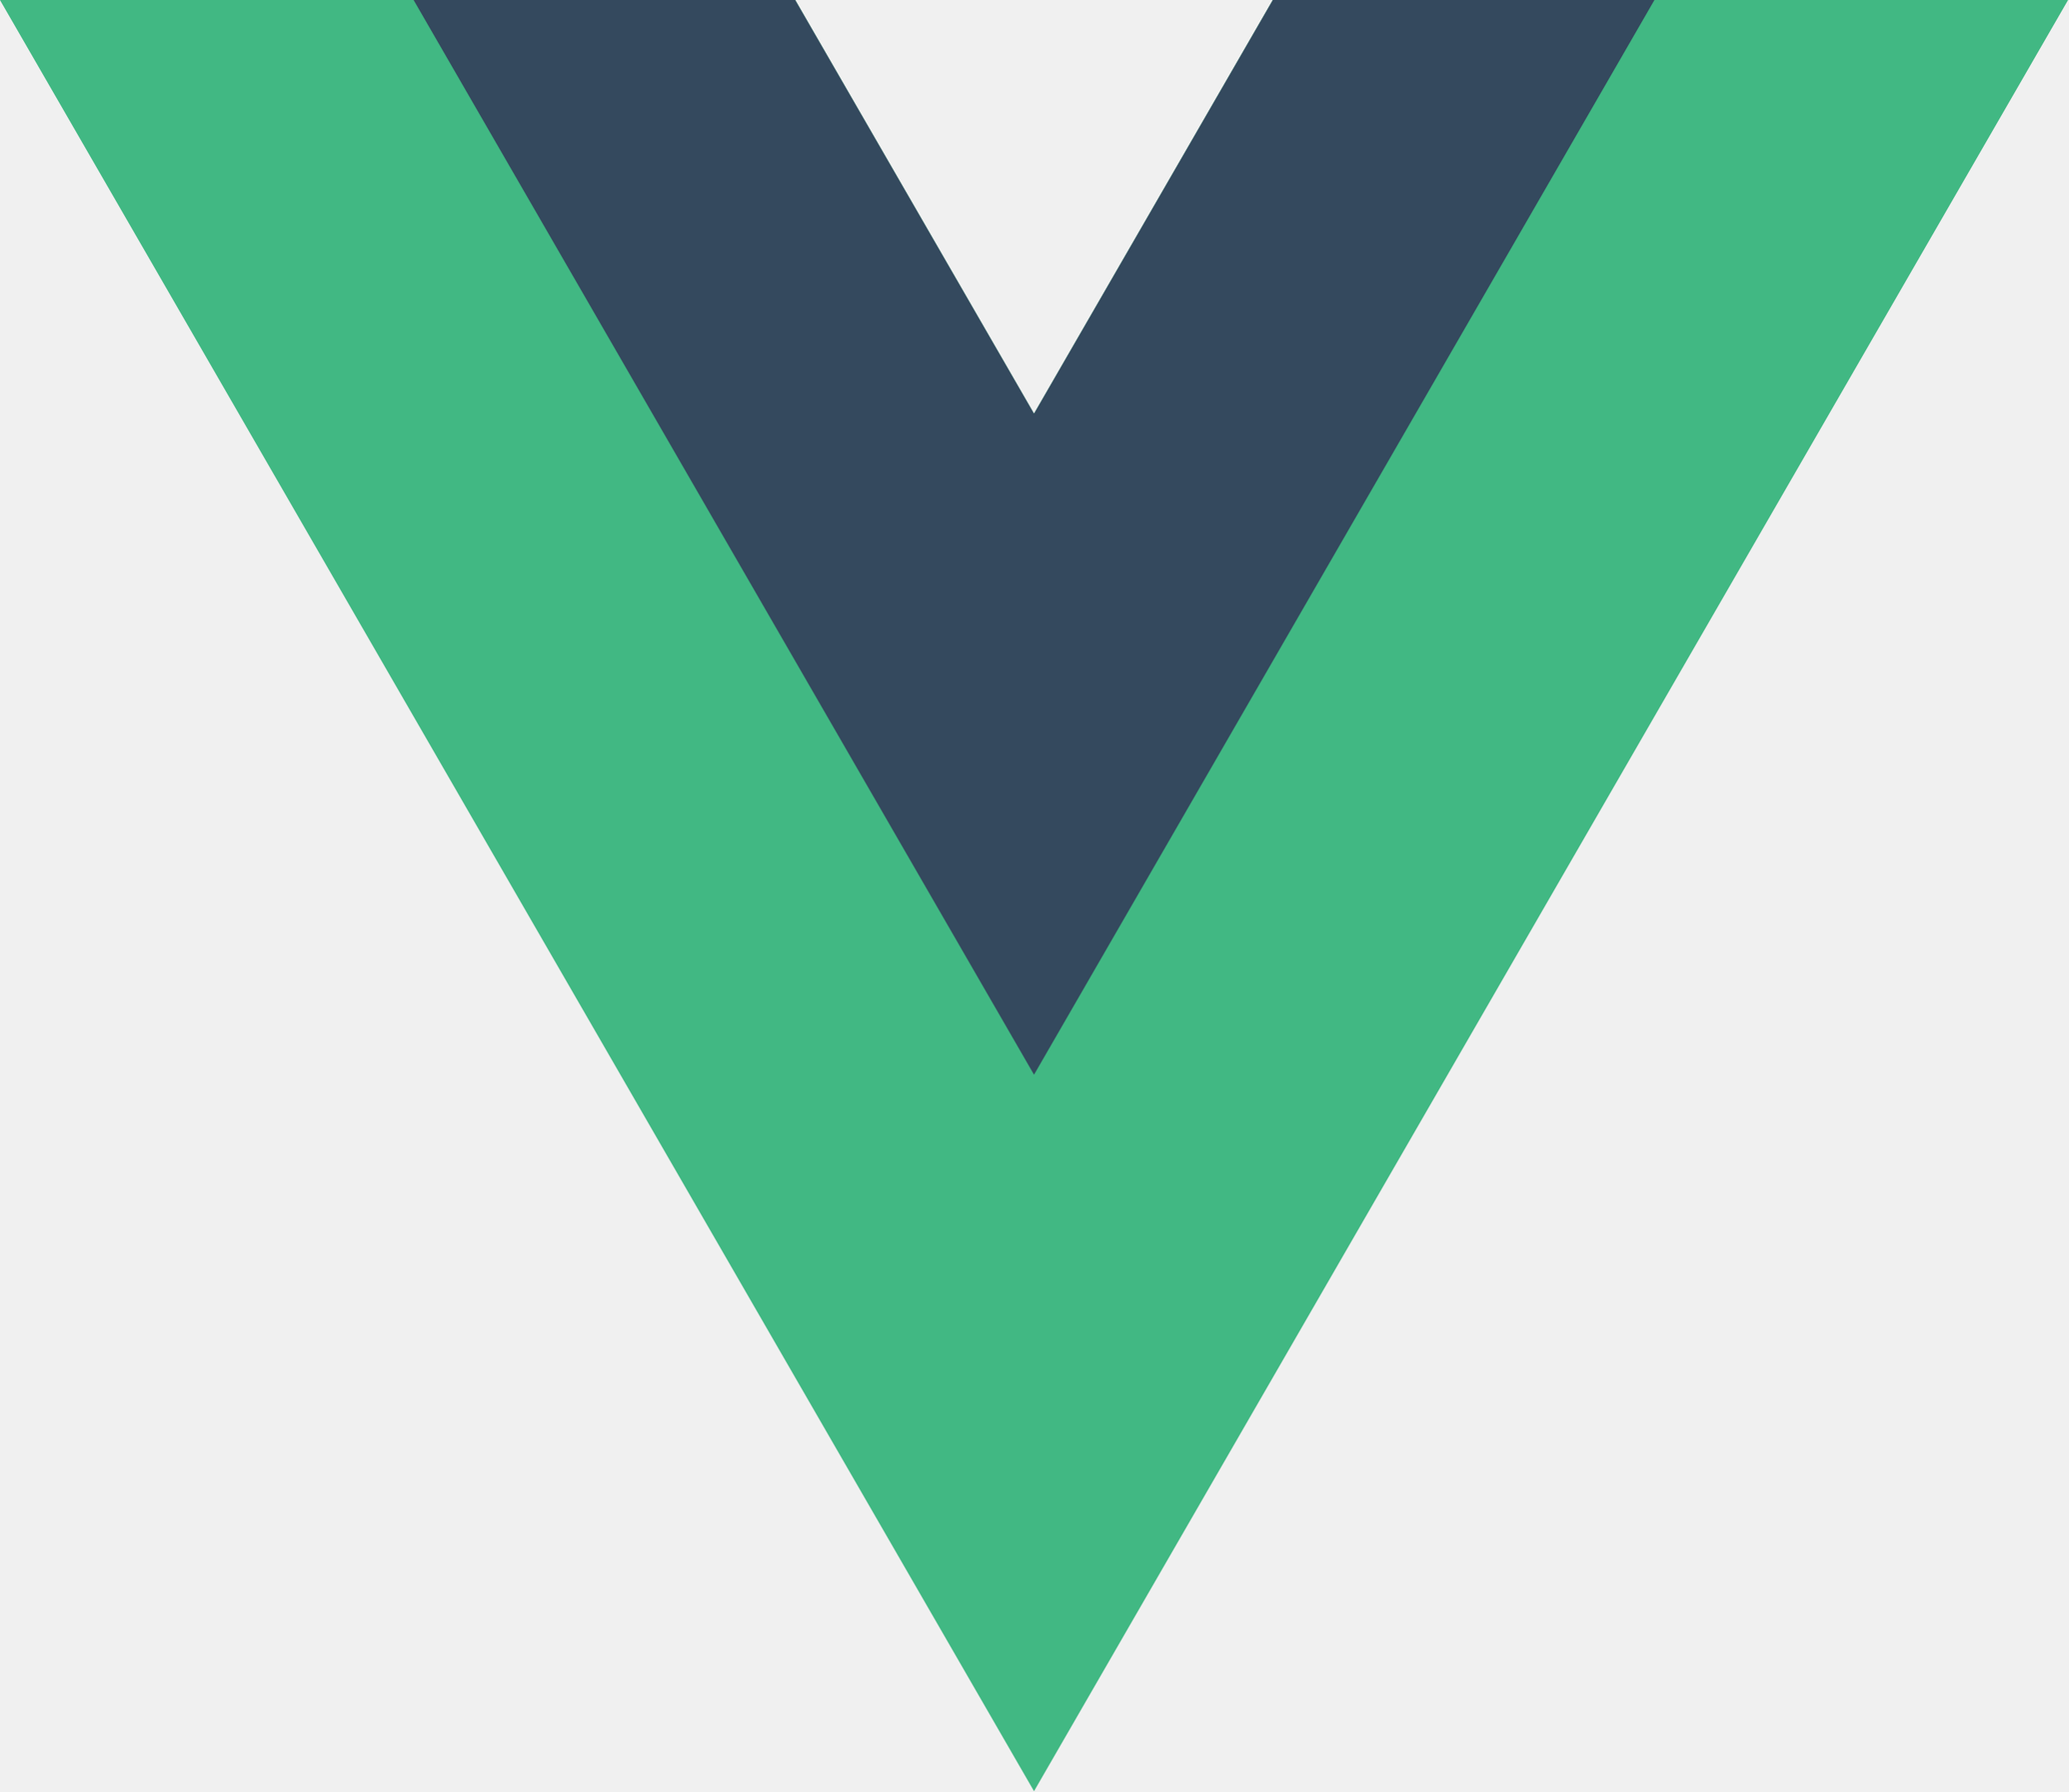
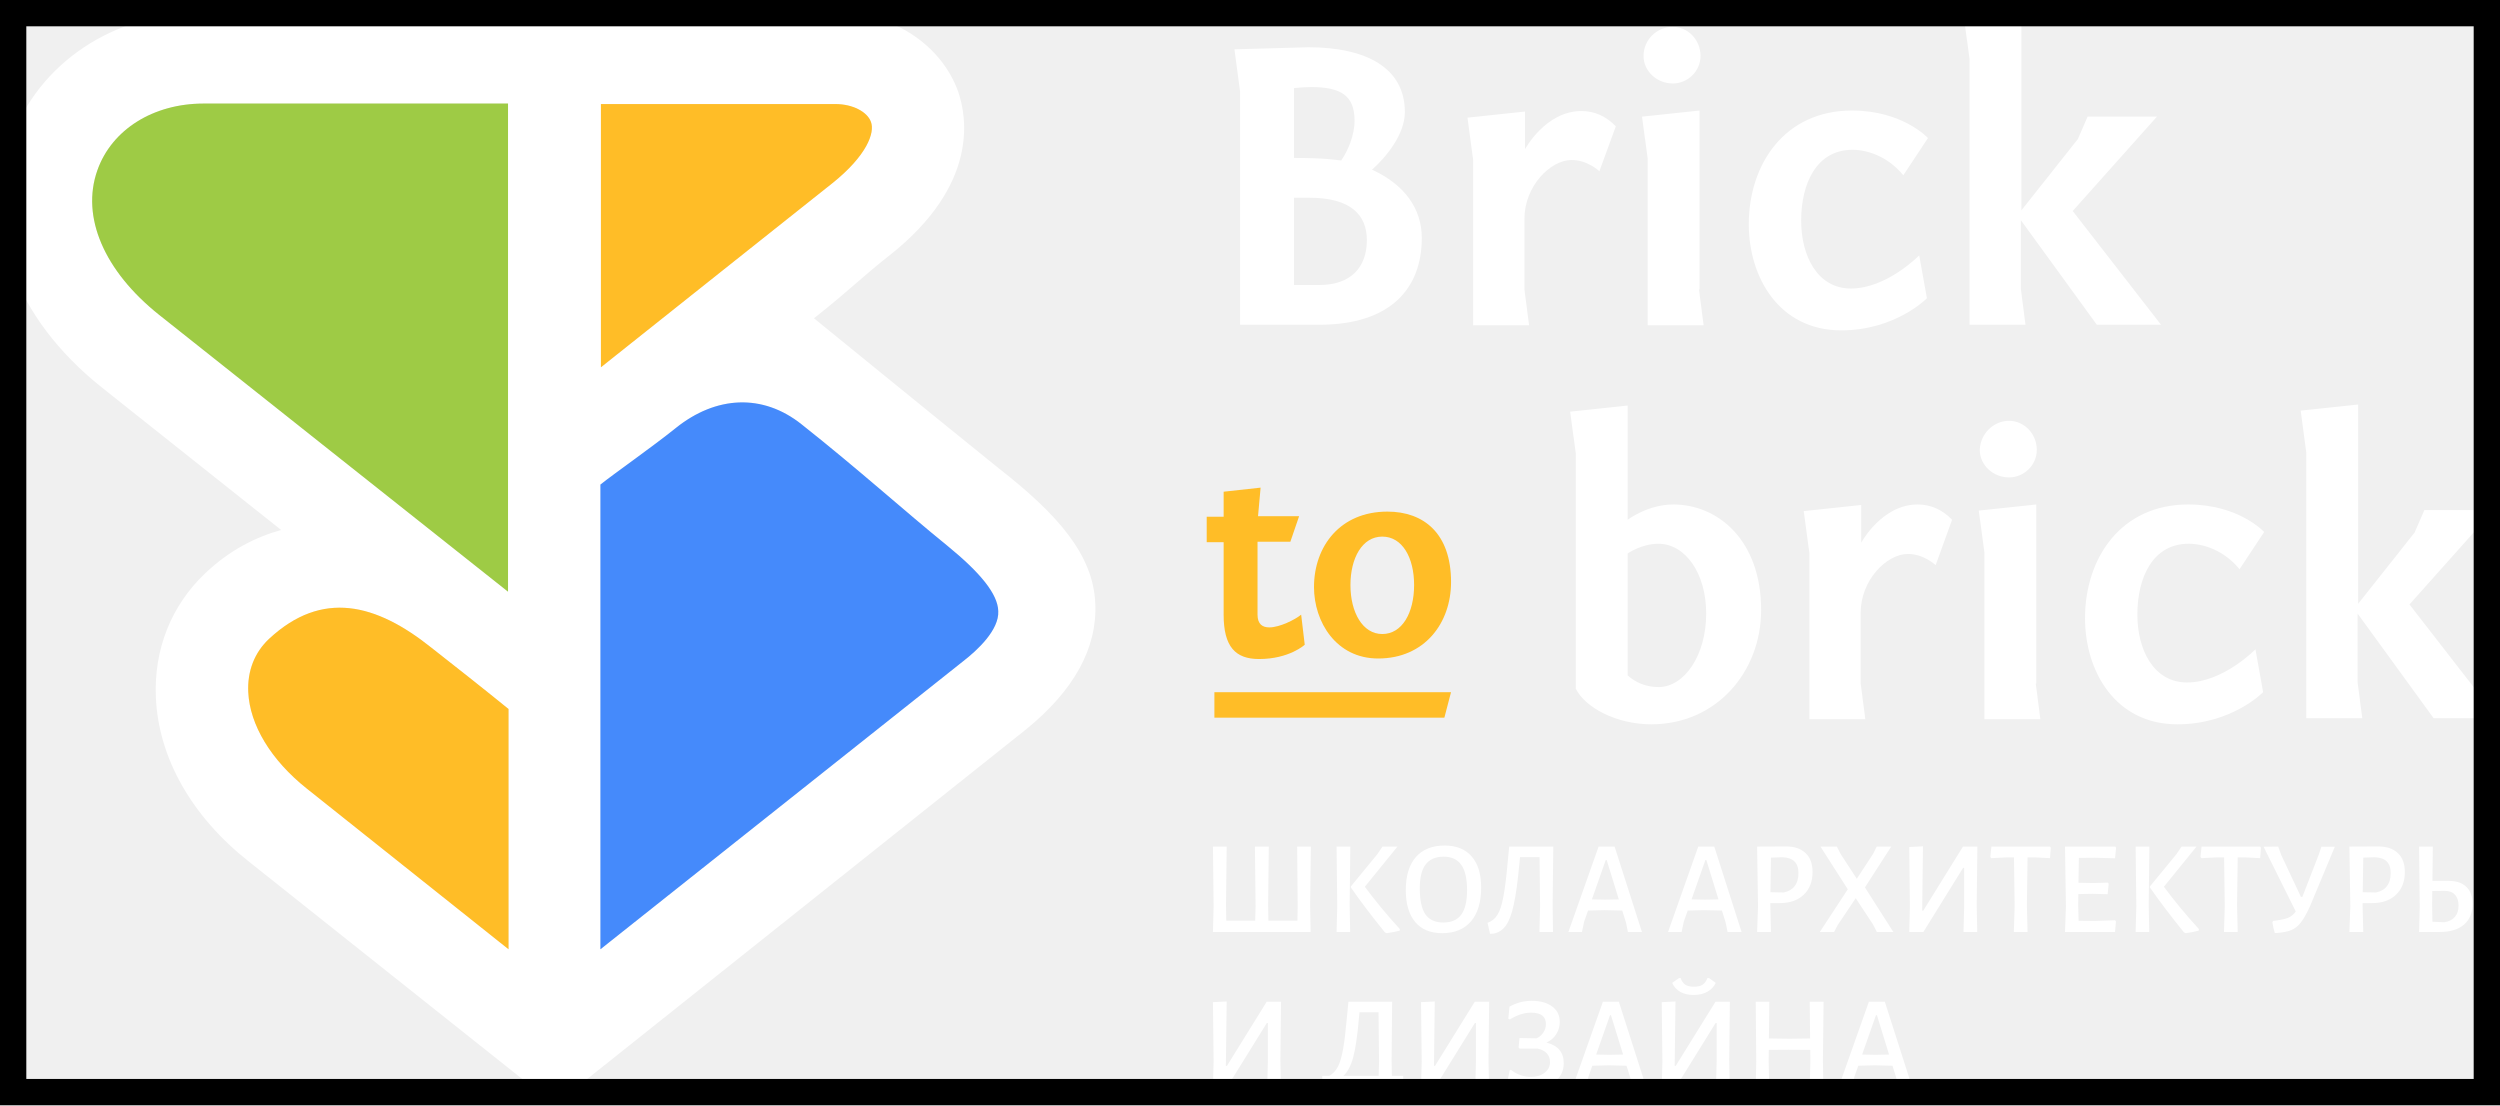
- <svg xmlns="http://www.w3.org/2000/svg" viewBox="0 0 261.76 226.69">
-   <path d="M161.096.001l-30.225 52.351L100.647.001H-.005l130.877 226.688L261.749.001z" fill="#41b883" />
-   <path d="M161.096.001l-30.225 52.351L100.647.001H52.346l78.526 136.01L209.398.001z" fill="#34495e" />
+ <svg xmlns="http://www.w3.org/2000/svg" width="95" height="42" viewBox="0 0 95 42" fill="none">
+   <g clip-path="url(#clip0_3107_472)">
+     <path d="M41.621 22.93C41.543 21.069 40.178 19.538 37.973 17.813C36.12 16.32 30.931 12.095 30.931 12.095C32.375 10.951 32.706 10.564 33.818 9.691C37.193 7.017 36.744 4.458 36.413 3.489C35.769 1.686 33.896 0.465 31.75 0.465H22.836H19.324H7.757C4.343 0.465 1.456 2.384 0.402 5.35C-0.729 8.567 0.558 12.076 3.855 14.712C5.318 15.875 7.952 17.968 10.683 20.139C9.707 20.41 8.712 20.914 7.796 21.787C6.508 23.008 5.845 24.674 5.923 26.497C6.02 28.784 7.269 31.013 9.454 32.738L21.08 41.984L38.988 27.718C40.802 26.245 41.699 24.636 41.621 22.93ZM22.836 3.954H31.75C32.394 3.954 32.96 4.245 33.096 4.633C33.252 5.04 32.94 5.912 31.633 6.958C29.234 8.858 25.45 11.882 22.836 13.956V3.954ZM6.04 11.959C3.953 10.292 3.075 8.238 3.699 6.474C4.245 4.923 5.825 3.935 7.737 3.935H19.305V22.484C15.462 19.441 8.751 14.111 6.04 11.959ZM11.658 29.966C10.293 28.881 9.493 27.543 9.434 26.303C9.395 25.508 9.668 24.791 10.234 24.268C12.243 22.407 14.291 22.93 16.398 24.616C17.12 25.178 18.564 26.322 19.324 26.942V36.072L11.658 29.966ZM36.608 25.12L22.816 36.072V18.414C23.323 18.007 24.767 16.999 25.684 16.262C27.205 15.041 28.98 14.944 30.463 16.127C32.687 17.89 34.306 19.364 36.023 20.759C37.232 21.748 37.915 22.562 37.934 23.221C37.973 23.938 37.134 24.713 36.608 25.12Z" fill="white" />
+     <path d="M49.717 1.796C51.902 1.796 53.385 2.571 53.385 4.258C53.385 5.111 52.663 5.983 52.136 6.448C53.365 7.01 54.028 7.921 54.028 9.045C54.028 10.945 52.858 12.341 50.127 12.341H47.123V3.482L46.908 1.874L49.717 1.796ZM49.171 6.002C50.4 6.002 50.771 6.08 50.966 6.099C51.219 5.731 51.473 5.149 51.473 4.587C51.473 3.638 50.966 3.308 49.815 3.308C49.62 3.308 49.405 3.327 49.171 3.347V6.002ZM49.171 10.829H50.147C51.297 10.829 51.941 10.189 51.941 9.123C51.941 8.173 51.336 7.514 49.756 7.514H49.171V10.829Z" fill="white" />
+     <path d="M60.777 6.506C60.777 6.506 60.328 6.08 59.724 6.08C58.904 6.08 57.929 7.088 57.929 8.309V11.003L58.105 12.36H55.978V6.061L55.764 4.471L57.949 4.239V5.673C57.949 5.673 58.729 4.219 60.094 4.219C60.582 4.219 61.031 4.413 61.401 4.801L60.777 6.506Z" fill="white" />
+     <path d="M64.562 11.003L64.737 12.36H62.611V6.022L62.397 4.432L64.581 4.2V11.003H64.562ZM63.567 1.021C64.133 1.021 64.62 1.505 64.62 2.126C64.62 2.707 64.133 3.172 63.567 3.172C62.962 3.172 62.455 2.707 62.455 2.126C62.455 1.505 62.962 1.021 63.567 1.021Z" fill="white" />
+     <path d="M72.326 6.661C71.741 5.944 70.96 5.692 70.394 5.692C69.029 5.692 68.444 6.971 68.444 8.386C68.444 9.704 69.049 10.964 70.336 10.964C71.702 10.964 72.93 9.704 72.93 9.704L73.223 11.333C73.223 11.333 72.033 12.554 69.966 12.554C67.605 12.554 66.454 10.538 66.454 8.522C66.454 6.235 67.82 4.2 70.375 4.2C72.306 4.2 73.262 5.246 73.262 5.246L72.326 6.661Z" fill="white" />
+     <path d="M76.793 8.018L78.958 5.285L79.329 4.432H81.963L78.763 8.018L82.119 12.341H79.68L76.793 8.367V10.984L76.969 12.341H74.842V2.242L74.628 0.653L76.813 0.42V8.018H76.793Z" fill="white" />
+     <path d="M61.851 15.41V19.752C61.851 19.752 62.612 19.17 63.587 19.17C65.265 19.17 66.923 20.508 66.923 23.183C66.923 25.528 65.226 27.524 62.748 27.524C61.422 27.524 60.232 26.885 59.88 26.168V17.232L59.666 15.643L61.851 15.41ZM61.851 25.663C62.143 25.935 62.553 26.109 63.021 26.109C64.016 26.109 64.835 24.888 64.835 23.318C64.835 21.748 64.016 20.663 63.021 20.663C62.377 20.663 61.851 21.031 61.851 21.031V25.663Z" fill="white" />
+     <path d="M73.555 21.476C73.555 21.476 73.106 21.05 72.501 21.05C71.682 21.05 70.706 22.058 70.706 23.279V25.973L70.882 27.33H68.756V21.011L68.541 19.422L70.726 19.189V20.623C70.726 20.623 71.506 19.17 72.872 19.17C73.359 19.17 73.808 19.364 74.179 19.751L73.555 21.476Z" fill="white" />
+     <path d="M77.359 25.973L77.534 27.33H75.408V20.992L75.193 19.402L77.378 19.17V25.973H77.359ZM76.344 15.991C76.91 15.991 77.398 16.476 77.398 17.096C77.398 17.677 76.91 18.142 76.344 18.142C75.74 18.142 75.232 17.677 75.232 17.096C75.252 16.476 75.759 15.991 76.344 15.991Z" fill="white" />
+     <path d="M85.102 21.631C84.517 20.914 83.737 20.662 83.171 20.662C81.805 20.662 81.22 21.942 81.22 23.357C81.22 24.674 81.825 25.934 83.112 25.934C84.478 25.934 85.707 24.674 85.707 24.674L85.999 26.303C85.999 26.303 84.81 27.524 82.742 27.524C80.381 27.524 79.231 25.508 79.231 23.492C79.231 21.205 80.596 19.17 83.151 19.17C85.083 19.17 86.038 20.216 86.038 20.216L85.102 21.631Z" fill="white" />
+     <path d="M89.59 22.969L91.755 20.236L92.126 19.383H94.759L91.56 22.969L94.915 27.291H92.477L89.59 23.318V25.934L89.766 27.291H87.639V17.193L87.425 15.603L89.61 15.371V22.969H89.59Z" fill="white" />
+     <path d="M47.805 19.616H49.366L49.034 20.585H47.786V23.357C47.786 23.725 47.981 23.841 48.234 23.841C48.624 23.841 49.209 23.55 49.444 23.357L49.58 24.5C49.58 24.5 48.995 25.043 47.844 25.043C46.947 25.043 46.498 24.578 46.498 23.357V20.604H45.855V19.635H46.498V18.685L47.903 18.53L47.805 19.616Z" fill="#FFBD27" />
+     <path d="M52.37 25.023C50.771 25.023 49.932 23.628 49.932 22.31C49.932 20.759 50.927 19.441 52.721 19.441C54.106 19.441 55.14 20.275 55.14 22.116C55.14 23.686 54.126 25.023 52.37 25.023ZM52.526 24.093C53.287 24.093 53.736 23.279 53.736 22.232C53.736 21.186 53.287 20.391 52.526 20.391C51.765 20.391 51.317 21.205 51.317 22.232C51.317 23.279 51.785 24.093 52.526 24.093Z" fill="#FFBD27" />
+     <path d="M55.139 26.303L54.886 27.272H46.147V26.303H55.139Z" fill="#FFBD27" />
+     <path d="M22.835 3.954H31.75C32.394 3.954 32.959 4.245 33.096 4.633C33.252 5.04 32.94 5.912 31.633 6.959C29.233 8.858 25.449 11.882 22.835 13.956V3.954Z" fill="#FFBD27" />
+     <path d="M6.04 11.959C3.953 10.292 3.075 8.238 3.699 6.474C4.245 4.923 5.826 3.935 7.737 3.935H19.305V22.484C15.462 19.441 8.752 14.111 6.04 11.959Z" fill="#9ECB45" />
+     <path d="M11.658 29.966C10.293 28.881 9.493 27.543 9.434 26.303C9.395 25.508 9.668 24.791 10.234 24.267C12.243 22.407 14.292 22.93 16.398 24.616C17.12 25.178 18.564 26.322 19.324 26.942V36.072L11.658 29.966Z" fill="#FFBD27" />
+     <path d="M36.608 25.12L22.816 36.072V18.414C23.323 18.007 24.767 16.999 25.684 16.262C27.206 15.041 28.981 14.944 30.463 16.127C32.687 17.89 34.306 19.364 36.023 20.759C37.232 21.748 37.915 22.562 37.934 23.221C37.973 23.938 37.135 24.713 36.608 25.12Z" fill="#458AFB" />
+     <path d="M49.784 34.394L49.804 35.415H46.092L46.117 34.44L46.092 32.17H46.614L46.588 34.394L46.598 34.986H47.697L47.712 34.44L47.687 32.17H48.214L48.189 34.394L48.199 34.986H49.302L49.312 34.44L49.292 32.17H49.814L49.784 34.394ZM51.287 34.394L51.306 35.415H50.79L50.815 34.44L50.79 32.17H51.312L51.287 34.394ZM51.864 33.697C52.252 34.222 52.695 34.758 53.193 35.304L53.188 35.364C53.041 35.405 52.875 35.437 52.691 35.461L52.626 35.43C52.118 34.803 51.686 34.234 51.332 33.722V33.686L52.335 32.464L52.535 32.17H53.103L51.864 33.697ZM54.895 32.13C55.34 32.13 55.682 32.268 55.923 32.544C56.164 32.821 56.284 33.215 56.284 33.727C56.284 34.28 56.156 34.708 55.898 35.011C55.641 35.31 55.274 35.461 54.8 35.461C54.358 35.461 54.017 35.319 53.776 35.036C53.538 34.75 53.42 34.345 53.42 33.823C53.42 33.281 53.547 32.863 53.801 32.57C54.059 32.277 54.423 32.13 54.895 32.13ZM54.855 32.554C54.55 32.554 54.323 32.654 54.172 32.853C54.025 33.048 53.952 33.351 53.952 33.762C53.952 34.211 54.024 34.539 54.167 34.748C54.314 34.953 54.54 35.056 54.845 35.056C55.152 35.056 55.38 34.957 55.527 34.758C55.674 34.559 55.748 34.249 55.748 33.828C55.748 33.387 55.674 33.065 55.527 32.863C55.383 32.657 55.159 32.554 54.855 32.554ZM59 34.394L59.014 35.415H58.498L58.523 34.44L58.503 32.57H57.761L57.736 32.827C57.675 33.488 57.605 34 57.525 34.364C57.448 34.728 57.349 34.994 57.229 35.162C57.112 35.331 56.958 35.435 56.767 35.476L56.622 35.486L56.526 35.066C56.687 35.013 56.812 34.911 56.903 34.763C56.996 34.615 57.071 34.386 57.128 34.076C57.188 33.766 57.244 33.319 57.294 32.737L57.349 32.181L57.344 32.17H59.025L59 34.394ZM62.393 35.415H61.861L61.786 35.051L61.645 34.601L60.963 34.586L60.346 34.601L60.196 35.026L60.115 35.415H59.599L60.747 32.17H61.355L62.393 35.415ZM61.515 34.177L61.054 32.681H61.018L60.492 34.177L60.998 34.187L61.515 34.177ZM66.18 35.415H65.648L65.573 35.051L65.433 34.601L64.75 34.586L64.133 34.601L63.983 35.026L63.902 35.415H63.386L64.534 32.17H65.142L66.18 35.415ZM65.302 34.177L64.841 32.681H64.805L64.279 34.177L64.785 34.187L65.302 34.177ZM67.864 32.165C68.189 32.165 68.438 32.25 68.611 32.418C68.789 32.583 68.877 32.823 68.877 33.136C68.877 33.5 68.765 33.788 68.541 34C68.32 34.212 68.016 34.318 67.628 34.318H67.272V34.394L67.297 35.415H66.77L66.805 34.44L66.77 32.17L67.864 32.165ZM67.779 33.914C67.963 33.877 68.101 33.798 68.195 33.676C68.292 33.552 68.341 33.387 68.341 33.181C68.341 32.979 68.289 32.829 68.185 32.731C68.085 32.634 67.931 32.581 67.724 32.575L67.297 32.59L67.277 33.904L67.779 33.914ZM70.868 33.722L71.947 35.415H71.32L71.174 35.127L70.517 34.131L69.83 35.157L69.695 35.415H69.153L70.216 33.793L69.178 32.17H69.8L69.945 32.453L70.558 33.393L71.18 32.443L71.315 32.17H71.867L70.868 33.722ZM72.576 34.44L72.551 32.186L73.073 32.16L73.043 34.606H73.083L74.593 32.17H75.14L75.115 34.394L75.135 35.415H74.613L74.638 34.44V32.979H74.598L73.088 35.415H72.551L72.576 34.44ZM77.93 32.216L77.9 32.61L77.318 32.58H77.047L77.022 34.394L77.047 35.415H76.526L76.556 34.44L76.531 32.58H76.26L75.668 32.61L75.633 32.565L75.673 32.17H77.9L77.93 32.216ZM80.376 34.97L80.406 35.016L80.371 35.415H78.47L78.505 34.44L78.47 32.17H80.381L80.411 32.216L80.371 32.615L79.609 32.595L78.997 32.6L78.981 33.545L79.563 33.555L80.095 33.54L80.13 33.581L80.09 33.98L79.523 33.965L78.977 33.975L78.971 34.394L78.987 34.99L79.599 34.996L80.376 34.97ZM81.651 34.394L81.671 35.415H81.154L81.18 34.44L81.154 32.17H81.676L81.651 34.394ZM82.228 33.697C82.616 34.222 83.059 34.758 83.558 35.304L83.552 35.364C83.405 35.405 83.24 35.437 83.056 35.461L82.991 35.43C82.482 34.803 82.051 34.234 81.696 33.722V33.686L82.7 32.464L82.9 32.17H83.467L82.228 33.697ZM85.916 32.216L85.886 32.61L85.304 32.58H85.033L85.008 34.394L85.033 35.415H84.511L84.541 34.44L84.516 32.58H84.246L83.653 32.61L83.618 32.565L83.659 32.17H85.886L85.916 32.216ZM88.724 32.175L87.79 34.414C87.663 34.697 87.546 34.908 87.439 35.046C87.336 35.184 87.212 35.283 87.068 35.344C86.928 35.402 86.734 35.439 86.486 35.456L86.441 35.45C86.404 35.333 86.374 35.198 86.351 35.046L86.376 34.996C86.633 34.965 86.822 34.926 86.943 34.879C87.063 34.829 87.162 34.748 87.239 34.637L86.015 32.175L86.572 32.17L86.687 32.489L87.435 34.081H87.49L88.117 32.464L88.212 32.175H88.724ZM90.371 32.165C90.695 32.165 90.944 32.25 91.118 32.418C91.295 32.583 91.384 32.823 91.384 33.136C91.384 33.5 91.272 33.788 91.048 34C90.827 34.212 90.523 34.318 90.135 34.318H89.778V34.394L89.804 35.415H89.277L89.312 34.44L89.277 32.17L90.371 32.165ZM90.285 33.914C90.469 33.877 90.608 33.798 90.701 33.676C90.798 33.552 90.847 33.387 90.847 33.181C90.847 32.979 90.795 32.829 90.691 32.731C90.591 32.634 90.437 32.581 90.23 32.575L89.804 32.59L89.784 33.904L90.285 33.914ZM93.054 33.474C93.345 33.474 93.567 33.55 93.721 33.702C93.878 33.85 93.957 34.066 93.957 34.349C93.957 34.685 93.848 34.948 93.63 35.137C93.413 35.322 93.107 35.415 92.712 35.415H91.925L91.95 34.445L91.925 32.17H92.447L92.432 33.474H93.054ZM94.885 34.394L94.91 35.415H94.383L94.418 34.44L94.383 32.17H94.915L94.885 34.394ZM92.883 35.046C93.057 35.019 93.191 34.952 93.284 34.844C93.378 34.736 93.425 34.593 93.425 34.414C93.425 34.232 93.378 34.093 93.284 33.995C93.191 33.897 93.058 33.85 92.888 33.853L92.426 33.858L92.421 34.399L92.432 35.026L92.883 35.046ZM46.117 40.336L46.092 38.082L46.614 38.056L46.583 40.502H46.624L48.134 38.067H48.68L48.655 40.29L48.675 41.311H48.154L48.179 40.336V38.875H48.139L46.629 41.311H46.092L46.117 40.336ZM53.322 40.882V41.933L52.936 41.968L52.861 41.311H50.709L50.638 41.933L50.247 41.968V40.882H50.513C50.653 40.804 50.764 40.686 50.844 40.528C50.924 40.37 50.989 40.145 51.039 39.856C51.09 39.566 51.138 39.158 51.185 38.633L51.24 38.067H52.901L52.881 40.29L52.891 40.882H53.322ZM52.404 40.336L52.384 38.466H51.661L51.636 38.724C51.58 39.37 51.508 39.856 51.421 40.179C51.334 40.499 51.21 40.733 51.05 40.882H52.389L52.404 40.336ZM54.025 40.336L53.999 38.082L54.521 38.056L54.491 40.502H54.531L56.041 38.067H56.588L56.563 40.29L56.583 41.311H56.061L56.086 40.336V38.875H56.046L54.536 41.311H53.999L54.025 40.336ZM58.765 39.618C59.203 39.729 59.422 39.989 59.422 40.396C59.422 40.693 59.31 40.927 59.086 41.099C58.862 41.271 58.557 41.357 58.173 41.357C57.999 41.357 57.833 41.336 57.676 41.296C57.519 41.256 57.385 41.198 57.275 41.124L57.37 40.669L57.415 40.654C57.519 40.738 57.636 40.804 57.767 40.851C57.9 40.899 58.034 40.922 58.168 40.922C58.385 40.922 58.561 40.87 58.695 40.765C58.832 40.661 58.9 40.525 58.9 40.356C58.9 40.221 58.858 40.11 58.775 40.023C58.691 39.935 58.574 39.876 58.424 39.846H57.746L57.706 39.805L57.741 39.446L58.389 39.456C58.496 39.409 58.581 39.337 58.644 39.239C58.711 39.141 58.745 39.033 58.745 38.916C58.745 38.626 58.557 38.481 58.183 38.481C57.922 38.481 57.653 38.567 57.375 38.739L57.315 38.713L57.36 38.254C57.624 38.105 57.905 38.031 58.203 38.031C58.534 38.031 58.795 38.104 58.986 38.249C59.176 38.39 59.271 38.585 59.271 38.835C59.271 39.007 59.226 39.162 59.136 39.3C59.049 39.438 58.925 39.544 58.765 39.618ZM62.555 41.311H62.023L61.948 40.947L61.808 40.498L61.126 40.482L60.508 40.498L60.358 40.922L60.278 41.311H59.761L60.91 38.067H61.517L62.555 41.311ZM61.678 40.073L61.216 38.577H61.181L60.654 40.073L61.161 40.083L61.678 40.073ZM63.171 40.336L63.146 38.082L63.668 38.056L63.638 40.502H63.678L65.188 38.067H65.735L65.71 40.29L65.729 41.311H65.208L65.233 40.336V38.875H65.193L63.683 41.311H63.146L63.171 40.336ZM65.198 37.349C65.131 37.494 65.024 37.607 64.877 37.688C64.73 37.768 64.557 37.809 64.36 37.809C64.163 37.809 63.994 37.77 63.853 37.693C63.713 37.612 63.609 37.497 63.542 37.349L63.803 37.167H63.864C63.903 37.281 63.964 37.366 64.044 37.42C64.124 37.47 64.233 37.495 64.37 37.495C64.51 37.495 64.619 37.47 64.696 37.42C64.776 37.369 64.838 37.285 64.882 37.167H64.942L65.198 37.349ZM69.271 40.29L69.286 41.311H68.769L68.794 40.336L68.789 39.896L67.967 39.891L67.214 39.896L67.209 40.29L67.229 41.311H66.718L66.737 40.336L66.718 38.067H67.234L67.219 39.461L68.007 39.472L68.784 39.461L68.769 38.067H69.296L69.271 40.29ZM72.662 41.311H72.13L72.055 40.947L71.915 40.498L71.232 40.482L70.615 40.498L70.465 40.922L70.385 41.311H69.868L71.017 38.067H71.624L72.662 41.311ZM71.784 40.073L71.323 38.577H71.287L70.761 40.073L71.267 40.083L71.784 40.073Z" fill="white" />
+   </g>
+   <rect x="0.5" y="0.5" width="94" height="41" stroke="black" />
+   <defs>
+     <clipPath id="clip0_3107_472">
+       <rect width="95" height="42" fill="white" />
+     </clipPath>
+   </defs>
</svg>
